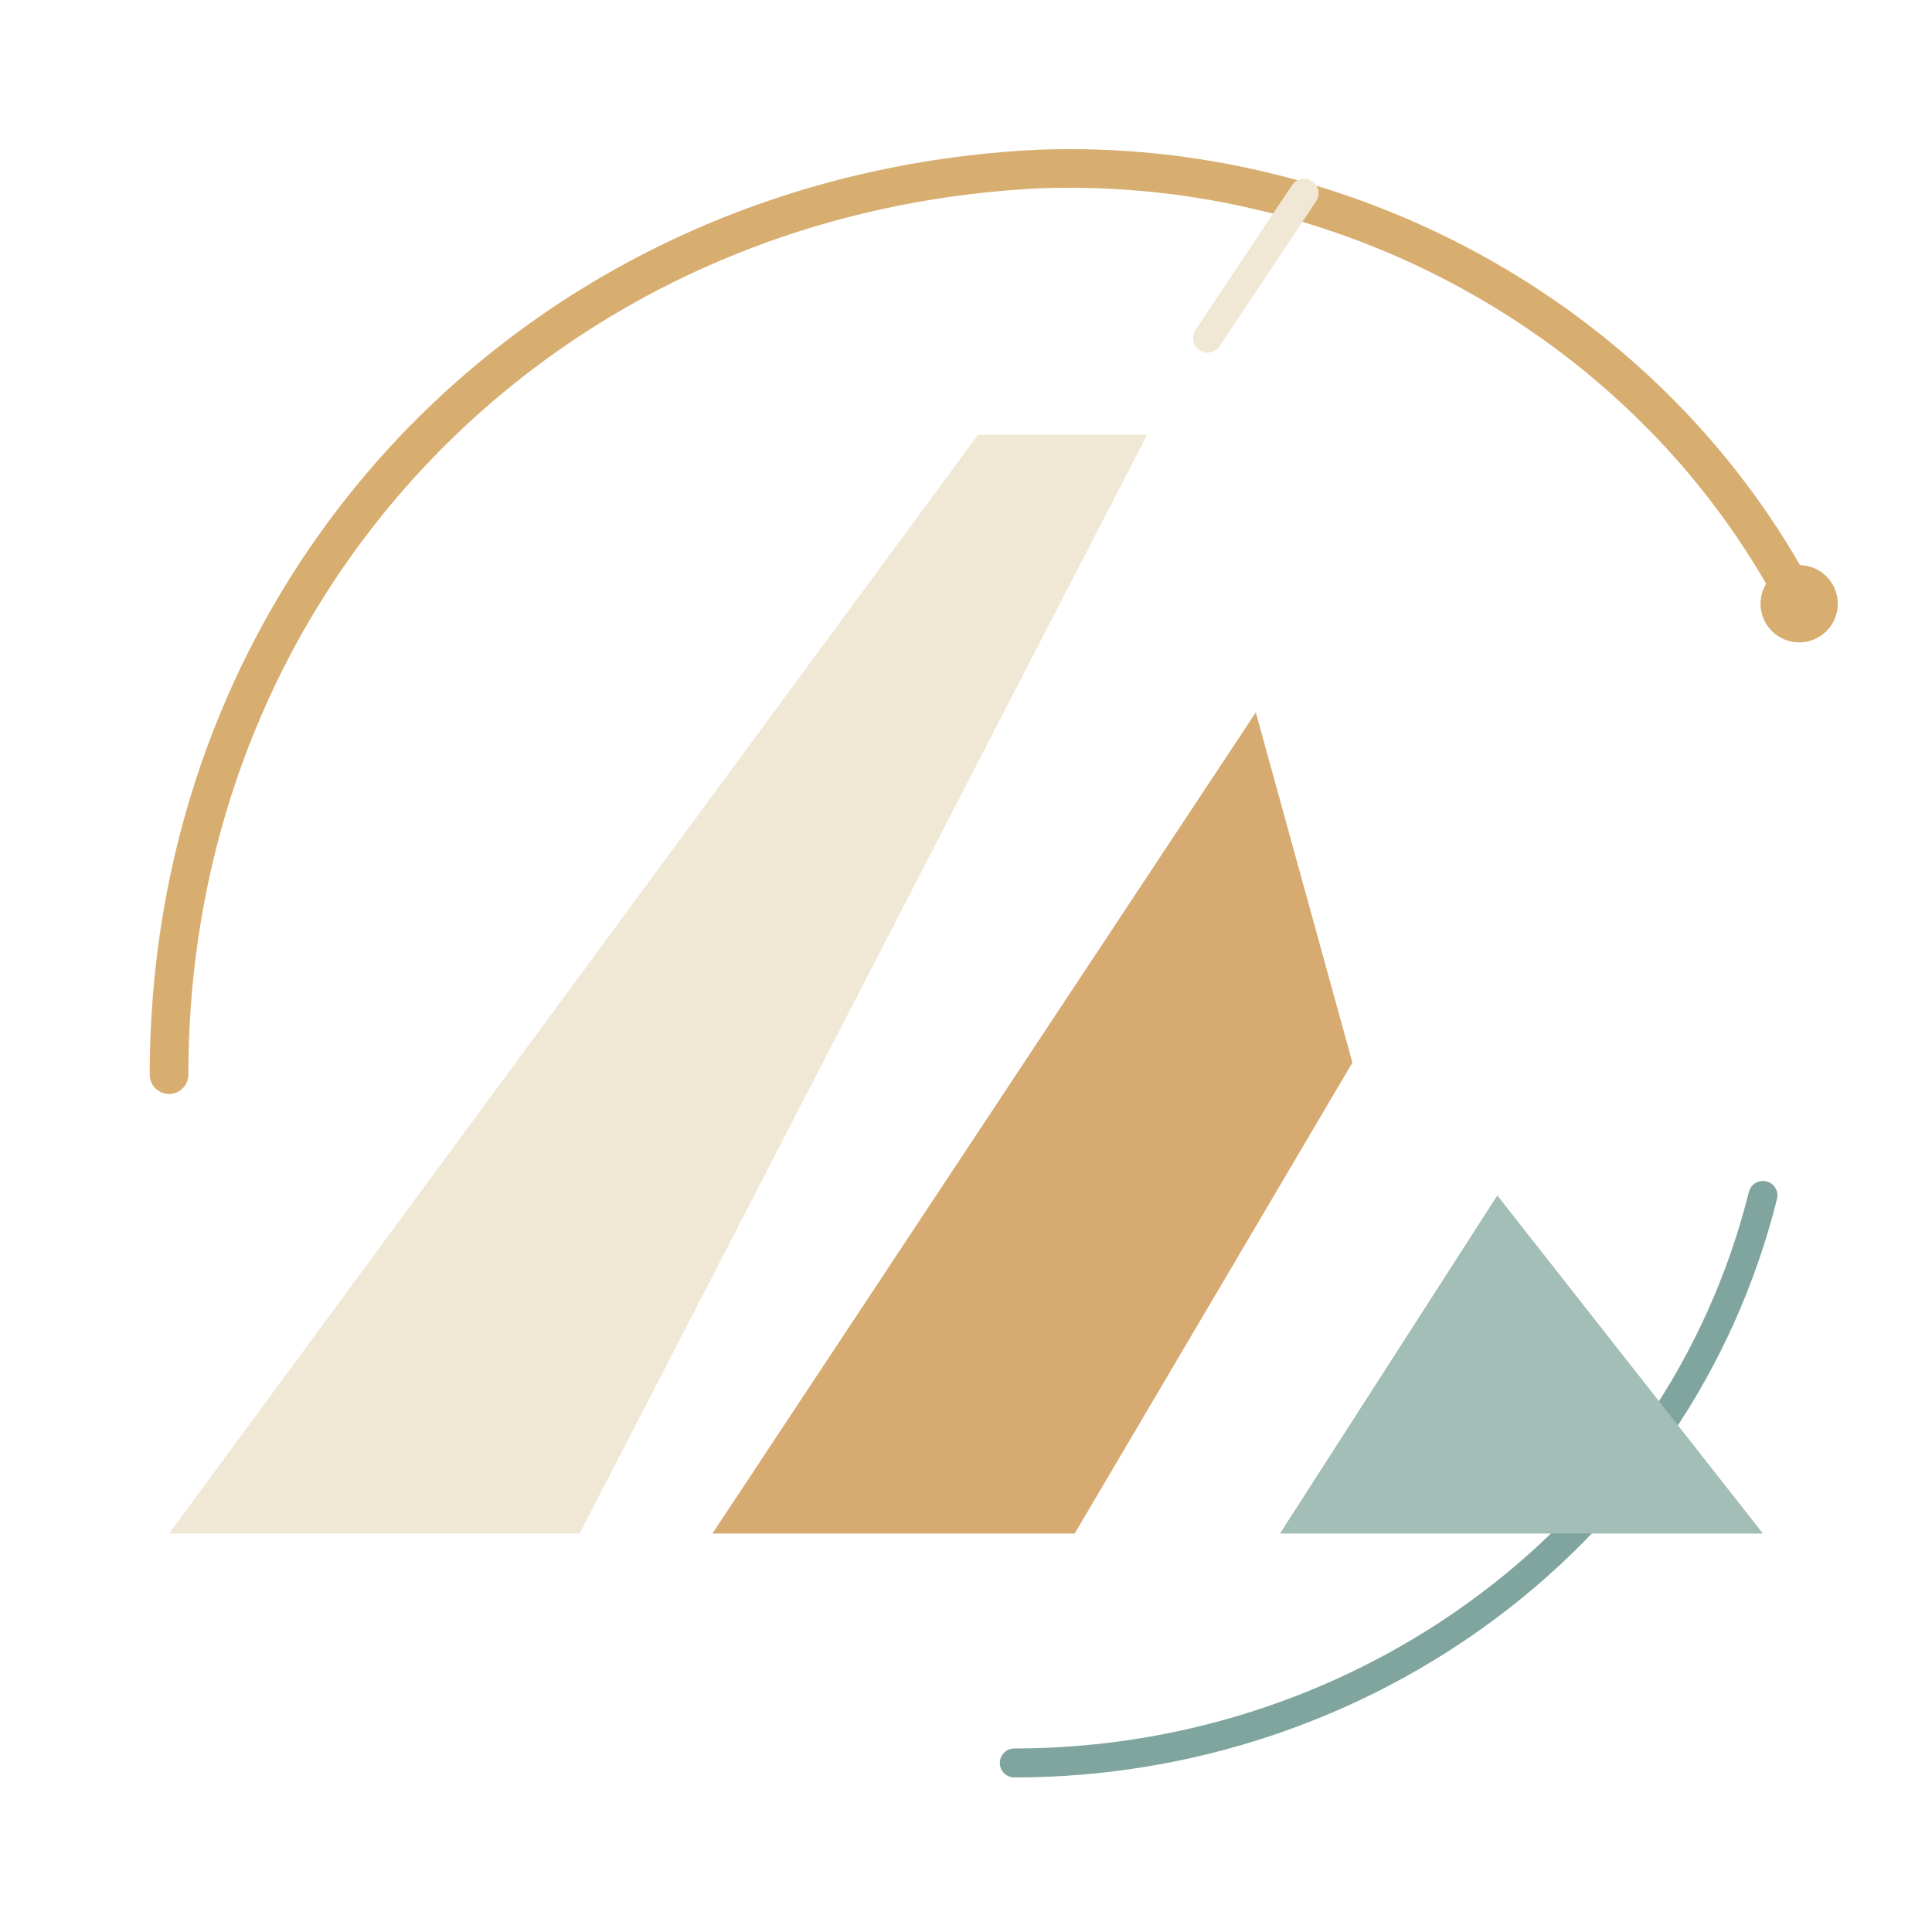
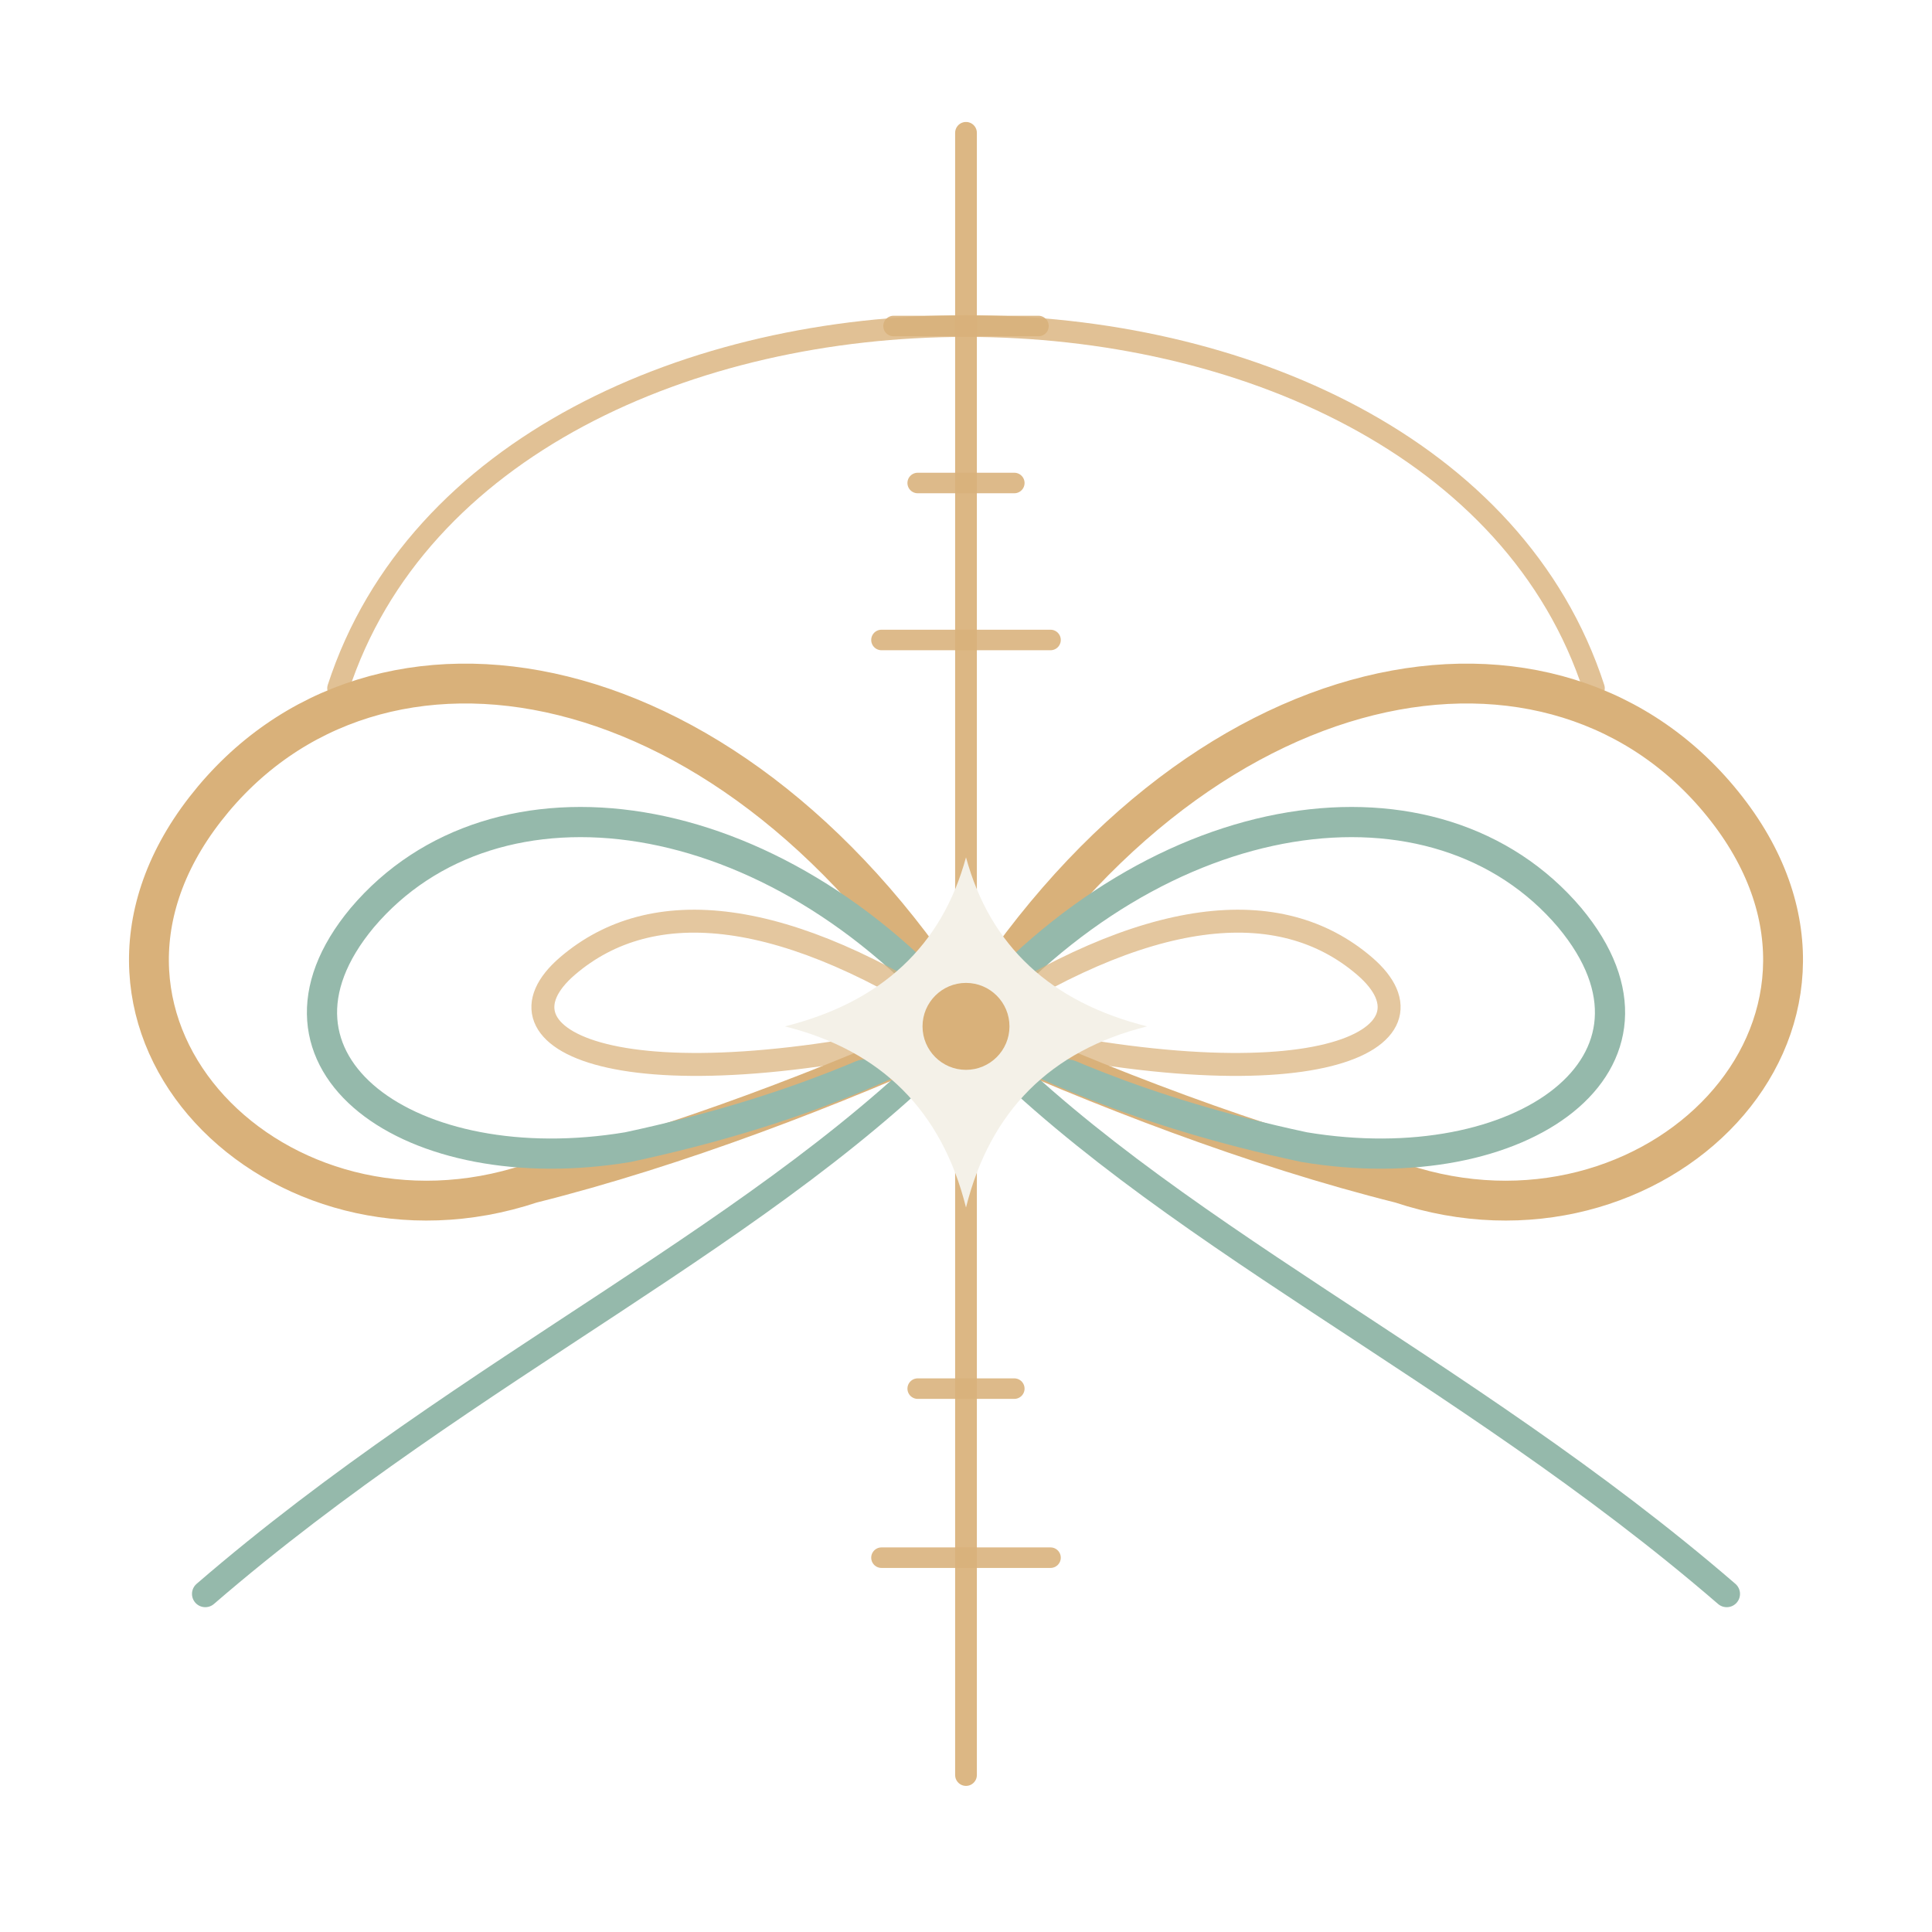
<svg xmlns="http://www.w3.org/2000/svg" viewBox="0 0 160 160" width="160" height="160" role="img" aria-labelledby="title desc">
-   <path d="M14 89C14 48 45 16 86 14C112 13 137 27 149 50" fill="none" stroke="#D8AE70" stroke-width="3.2" stroke-linecap="round" />
-   <path d="M146 99C139 127 113 146 84 146" fill="none" stroke="#6B978E" stroke-width="2.4" stroke-linecap="round" opacity=".86" />
-   <path d="M14 127L81 36L95 36L48 127Z" fill="#F1E7D5" />
-   <path d="M59 127L104 59L112 88L89 127Z" fill="#D6AA70" />
-   <path d="M106 127L124 99L146 127Z" fill="#A3BEB6" />
-   <path d="M100 28L108 16" fill="none" stroke="#F1E7D5" stroke-width="2.4" stroke-linecap="round" />
-   <circle cx="149" cy="50" r="3.2" fill="#D8AE70" />
+   <path d="M28 57 C41 17 119 17 132 57" fill="none" stroke="#D9B17A" stroke-width="1.8" stroke-linecap="round" opacity=".8" />
+   <g stroke="#D9B17A" fill="none" stroke-linecap="round">
+     <path d="M80 11 V147" stroke-width="1.8" opacity=".92" />
+     <path d="M74 27 H86 M76 40 H84 M73 53 H87 M76 115 H84 M73 129 H87" stroke-width="1.7" opacity=".88" />
+   </g>
+   <g fill="none" stroke-linecap="round" stroke-linejoin="round">
+     <path d="M80 85 C61 54 31 49 17 67 C3 85 23 105 44 98 C56 95 69 90 80 85" stroke="#D9B17A" stroke-width="3.3" />
+     <path d="M80 85 C64 66 41 63 30 76 C20 88 34 98 52 95 C66 92 74 88 80 85" stroke="#95B9AB" stroke-width="2.5" />
+     <path d="M80 85 C65 75 54 74 47 80 C40 86 51 92 80 85" stroke="#D9B17A" stroke-width="1.9" opacity=".72" />
+     <path d="M80 85 C64 102 39 113 17 132" stroke="#95B9AB" stroke-width="2.2" />
+   </g>
+   <g transform="translate(160 0) scale(-1 1)">
+     <g fill="none" stroke-linecap="round" stroke-linejoin="round">
+       <path d="M80 85 C61 54 31 49 17 67 C3 85 23 105 44 98 C56 95 69 90 80 85" stroke="#D9B17A" stroke-width="3.3" />
+       <path d="M80 85 C64 66 41 63 30 76 C20 88 34 98 52 95 C66 92 74 88 80 85" stroke="#95B9AB" stroke-width="2.5" />
+       <path d="M80 85 C65 75 54 74 47 80 C40 86 51 92 80 85" stroke="#D9B17A" stroke-width="1.9" opacity=".72" />
+       <path d="M80 85 C64 102 39 113 17 132" stroke="#95B9AB" stroke-width="2.2" />
+     </g>
+   </g>
+   <path d="M80 71 Q83 82 95 85 Q83 88 80 100 Q77 88 65 85 Q77 82 80 71Z" fill="#F4F1E8" />
+   <circle cx="80" cy="85" r="3.6" fill="#D9B17A" />
</svg>
